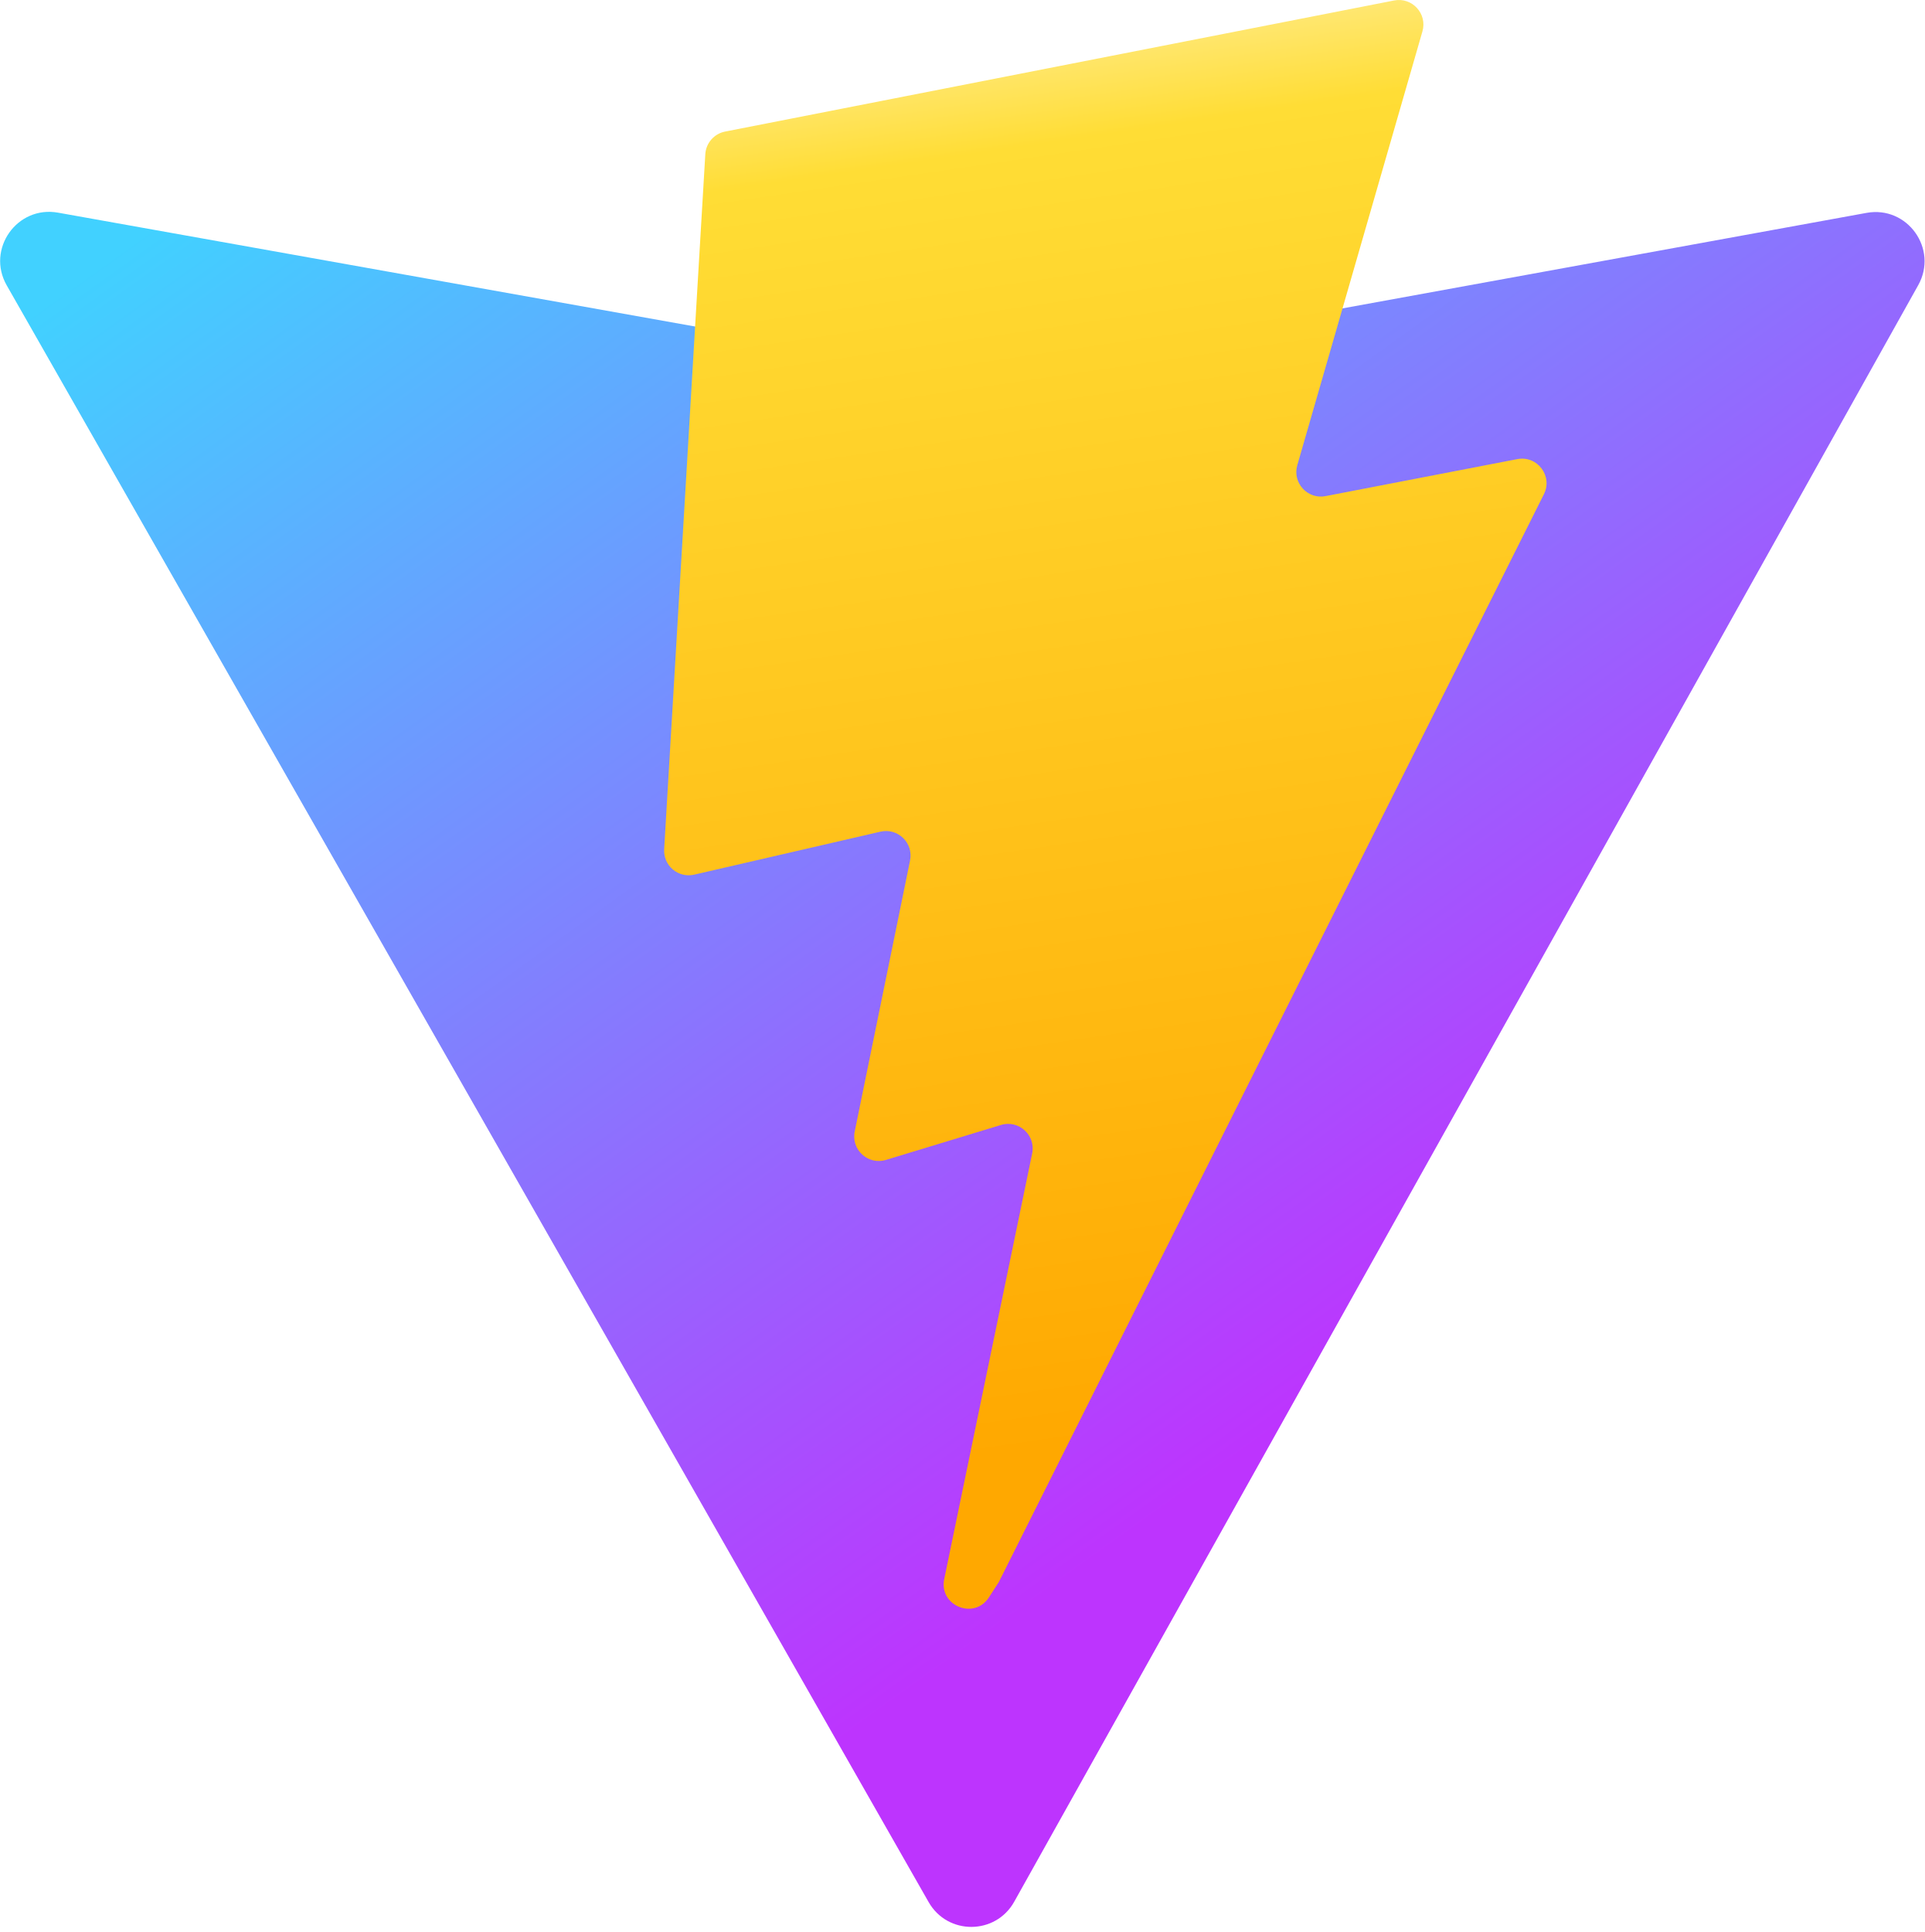
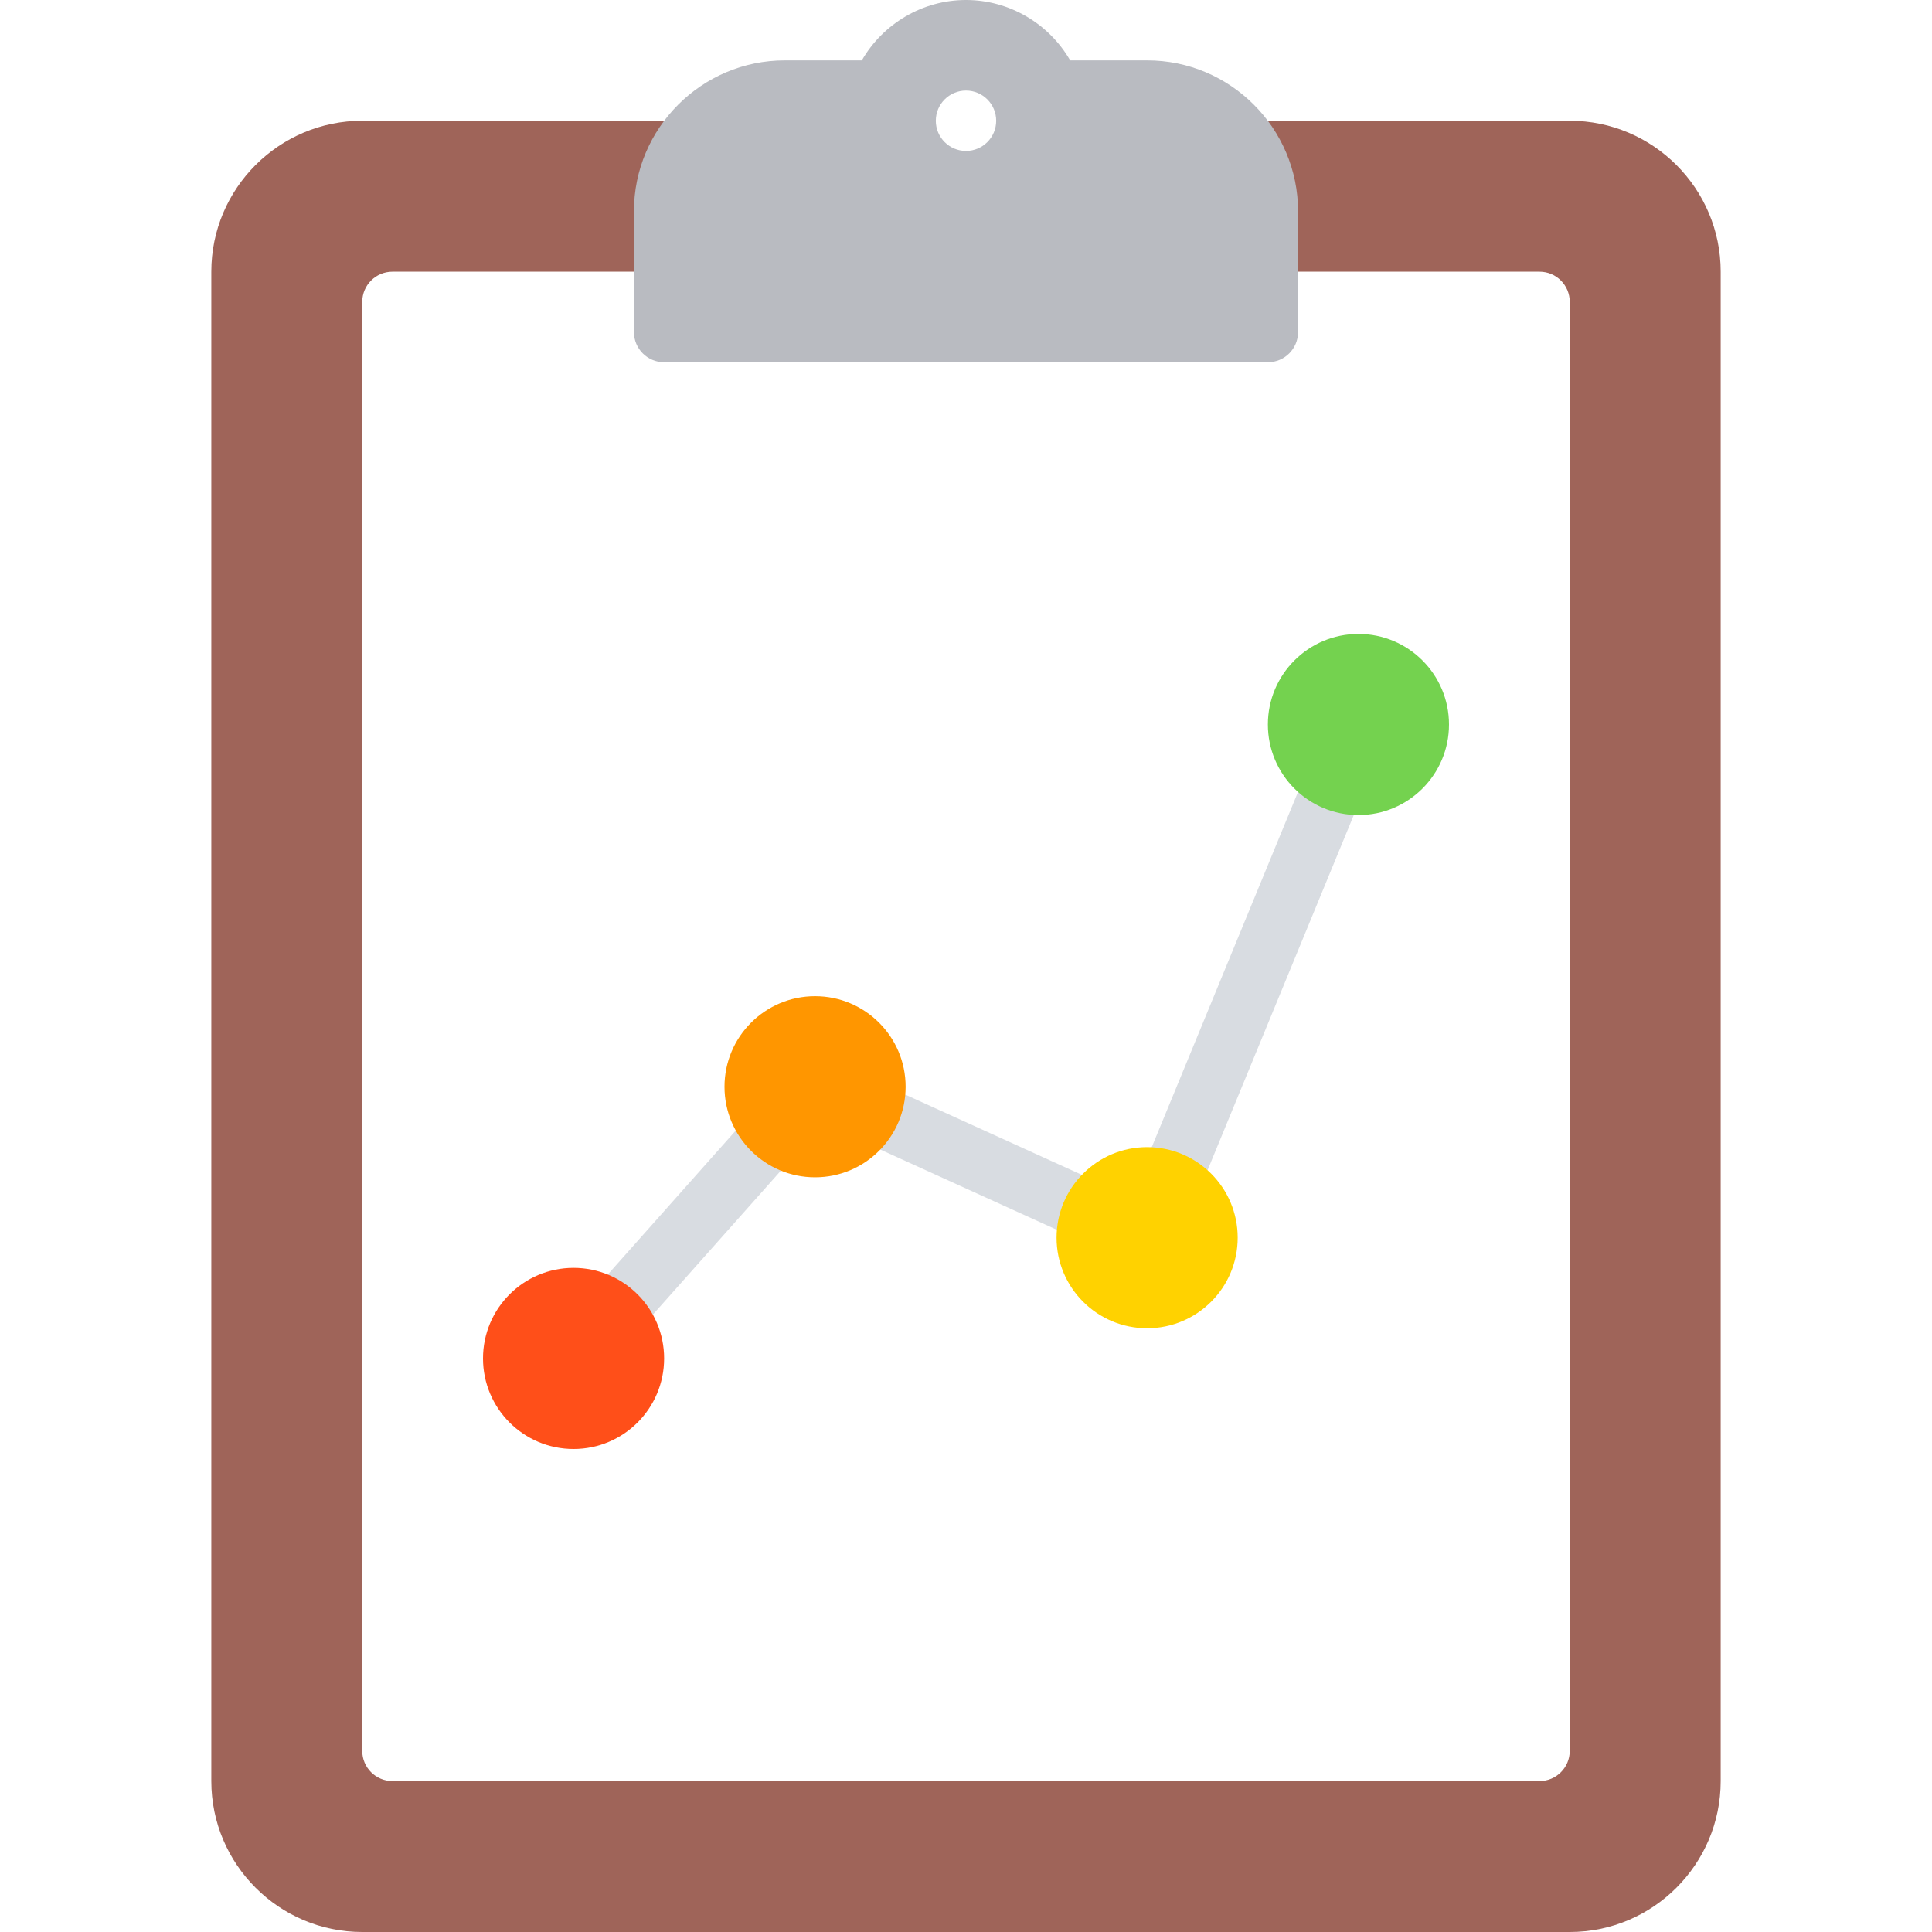
- <svg xmlns="http://www.w3.org/2000/svg" aria-hidden="true" role="img" class="iconify iconify--logos" width="31.88" height="32" preserveAspectRatio="xMidYMid meet" viewBox="0 0 256 257">
-   <defs>
-     <linearGradient id="IconifyId1813088fe1fbc01fb466" x1="-.828%" x2="57.636%" y1="7.652%" y2="78.411%">
-       <stop offset="0%" stop-color="#41D1FF" />
-       <stop offset="100%" stop-color="#BD34FE" />
-     </linearGradient>
-     <linearGradient id="IconifyId1813088fe1fbc01fb467" x1="43.376%" x2="50.316%" y1="2.242%" y2="89.03%">
-       <stop offset="0%" stop-color="#FFEA83" />
-       <stop offset="8.333%" stop-color="#FFDD35" />
-       <stop offset="100%" stop-color="#FFA800" />
-     </linearGradient>
-   </defs>
-   <path fill="url(#IconifyId1813088fe1fbc01fb466)" d="M255.153 37.938L134.897 252.976c-2.483 4.44-8.862 4.466-11.382.048L.875 37.958c-2.746-4.814 1.371-10.646 6.827-9.67l120.385 21.517a6.537 6.537 0 0 0 2.322-.004l117.867-21.483c5.438-.991 9.574 4.796 6.877 9.62Z" />
-   <path fill="url(#IconifyId1813088fe1fbc01fb467)" d="M185.432.063L96.44 17.501a3.268 3.268 0 0 0-2.634 3.014l-5.474 92.456a3.268 3.268 0 0 0 3.997 3.378l24.777-5.718c2.318-.535 4.413 1.507 3.936 3.838l-7.361 36.047c-.495 2.426 1.782 4.5 4.151 3.78l15.304-4.649c2.372-.72 4.652 1.36 4.15 3.788l-11.698 56.621c-.732 3.542 3.979 5.473 5.943 2.437l1.313-2.028l72.516-144.72c1.215-2.423-.88-5.186-3.54-4.672l-25.505 4.922c-2.396.462-4.435-1.77-3.759-4.114l16.646-57.705c.677-2.35-1.37-4.583-3.769-4.113Z" />
+ <svg xmlns="http://www.w3.org/2000/svg" height="800px" width="800px" version="1.1" id="Capa_1" viewBox="0 0 512 512" xml:space="preserve">
+   <g>
+     <g>
+       <path style="fill:#9F6459;" d="M416,32H272c0,8.836-7.164,16-16,16s-16-7.164-16-16H96c-22.055,0-40,17.945-40,40v400    c0,22.055,17.945,40,40,40h320c22.055,0,40-17.945,40-40V72C456,49.945,438.054,32,416,32z M416,464c0,4.418-3.582,8-8,8H104    c-4.418,0-8-3.582-8-8V80c0-4.418,3.582-8,8-8h304c4.418,0,8,3.582,8,8V464z" />
+     </g>
+     <g>
+       <g>
+         <path style="fill:#D8DCE1;" d="M152,368c-1.891,0-3.789-0.664-5.312-2.023c-3.305-2.93-3.602-7.992-0.664-11.289l64-72     c2.328-2.625,6.094-3.422,9.289-1.969l80.445,36.57l52.844-128.336c1.688-4.078,6.359-6,10.445-4.352     c4.086,1.68,6.031,6.359,4.352,10.445l-56,136c-0.828,2.008-2.438,3.594-4.453,4.391s-4.273,0.742-6.258-0.156l-82.625-37.555     l-60.086,67.586C156.398,367.094,154.203,368,152,368z" />
+       </g>
+     </g>
+     <g>
+       <circle style="fill:#FF4F19;" cx="152" cy="360" r="24" />
+     </g>
+     <g>
+       <circle style="fill:#FF9600;" cx="216" cy="288" r="24" />
+     </g>
+     <g>
+       <circle style="fill:#FFD200;" cx="304" cy="328" r="24" />
+     </g>
+     <g>
+       <circle style="fill:#74D24F;" cx="360" cy="192" r="24" />
+     </g>
+     <g>
+       <path style="fill:#B9BBC1;" d="M304,16h-20.391C277.969,6.242,267.484,0,256,0s-21.969,6.242-27.609,16H208    c-22.055,0-40,17.945-40,40v32c0,4.418,3.578,8,8,8h160c4.422,0,8-3.582,8-8V56C344,33.945,326.055,16,304,16z M256,40    c-4.418,0-8-3.582-8-8c0-4.418,3.582-8,8-8s8,3.582,8,8C264,36.418,260.418,40,256,40z" />
+     </g>
+   </g>
</svg>
